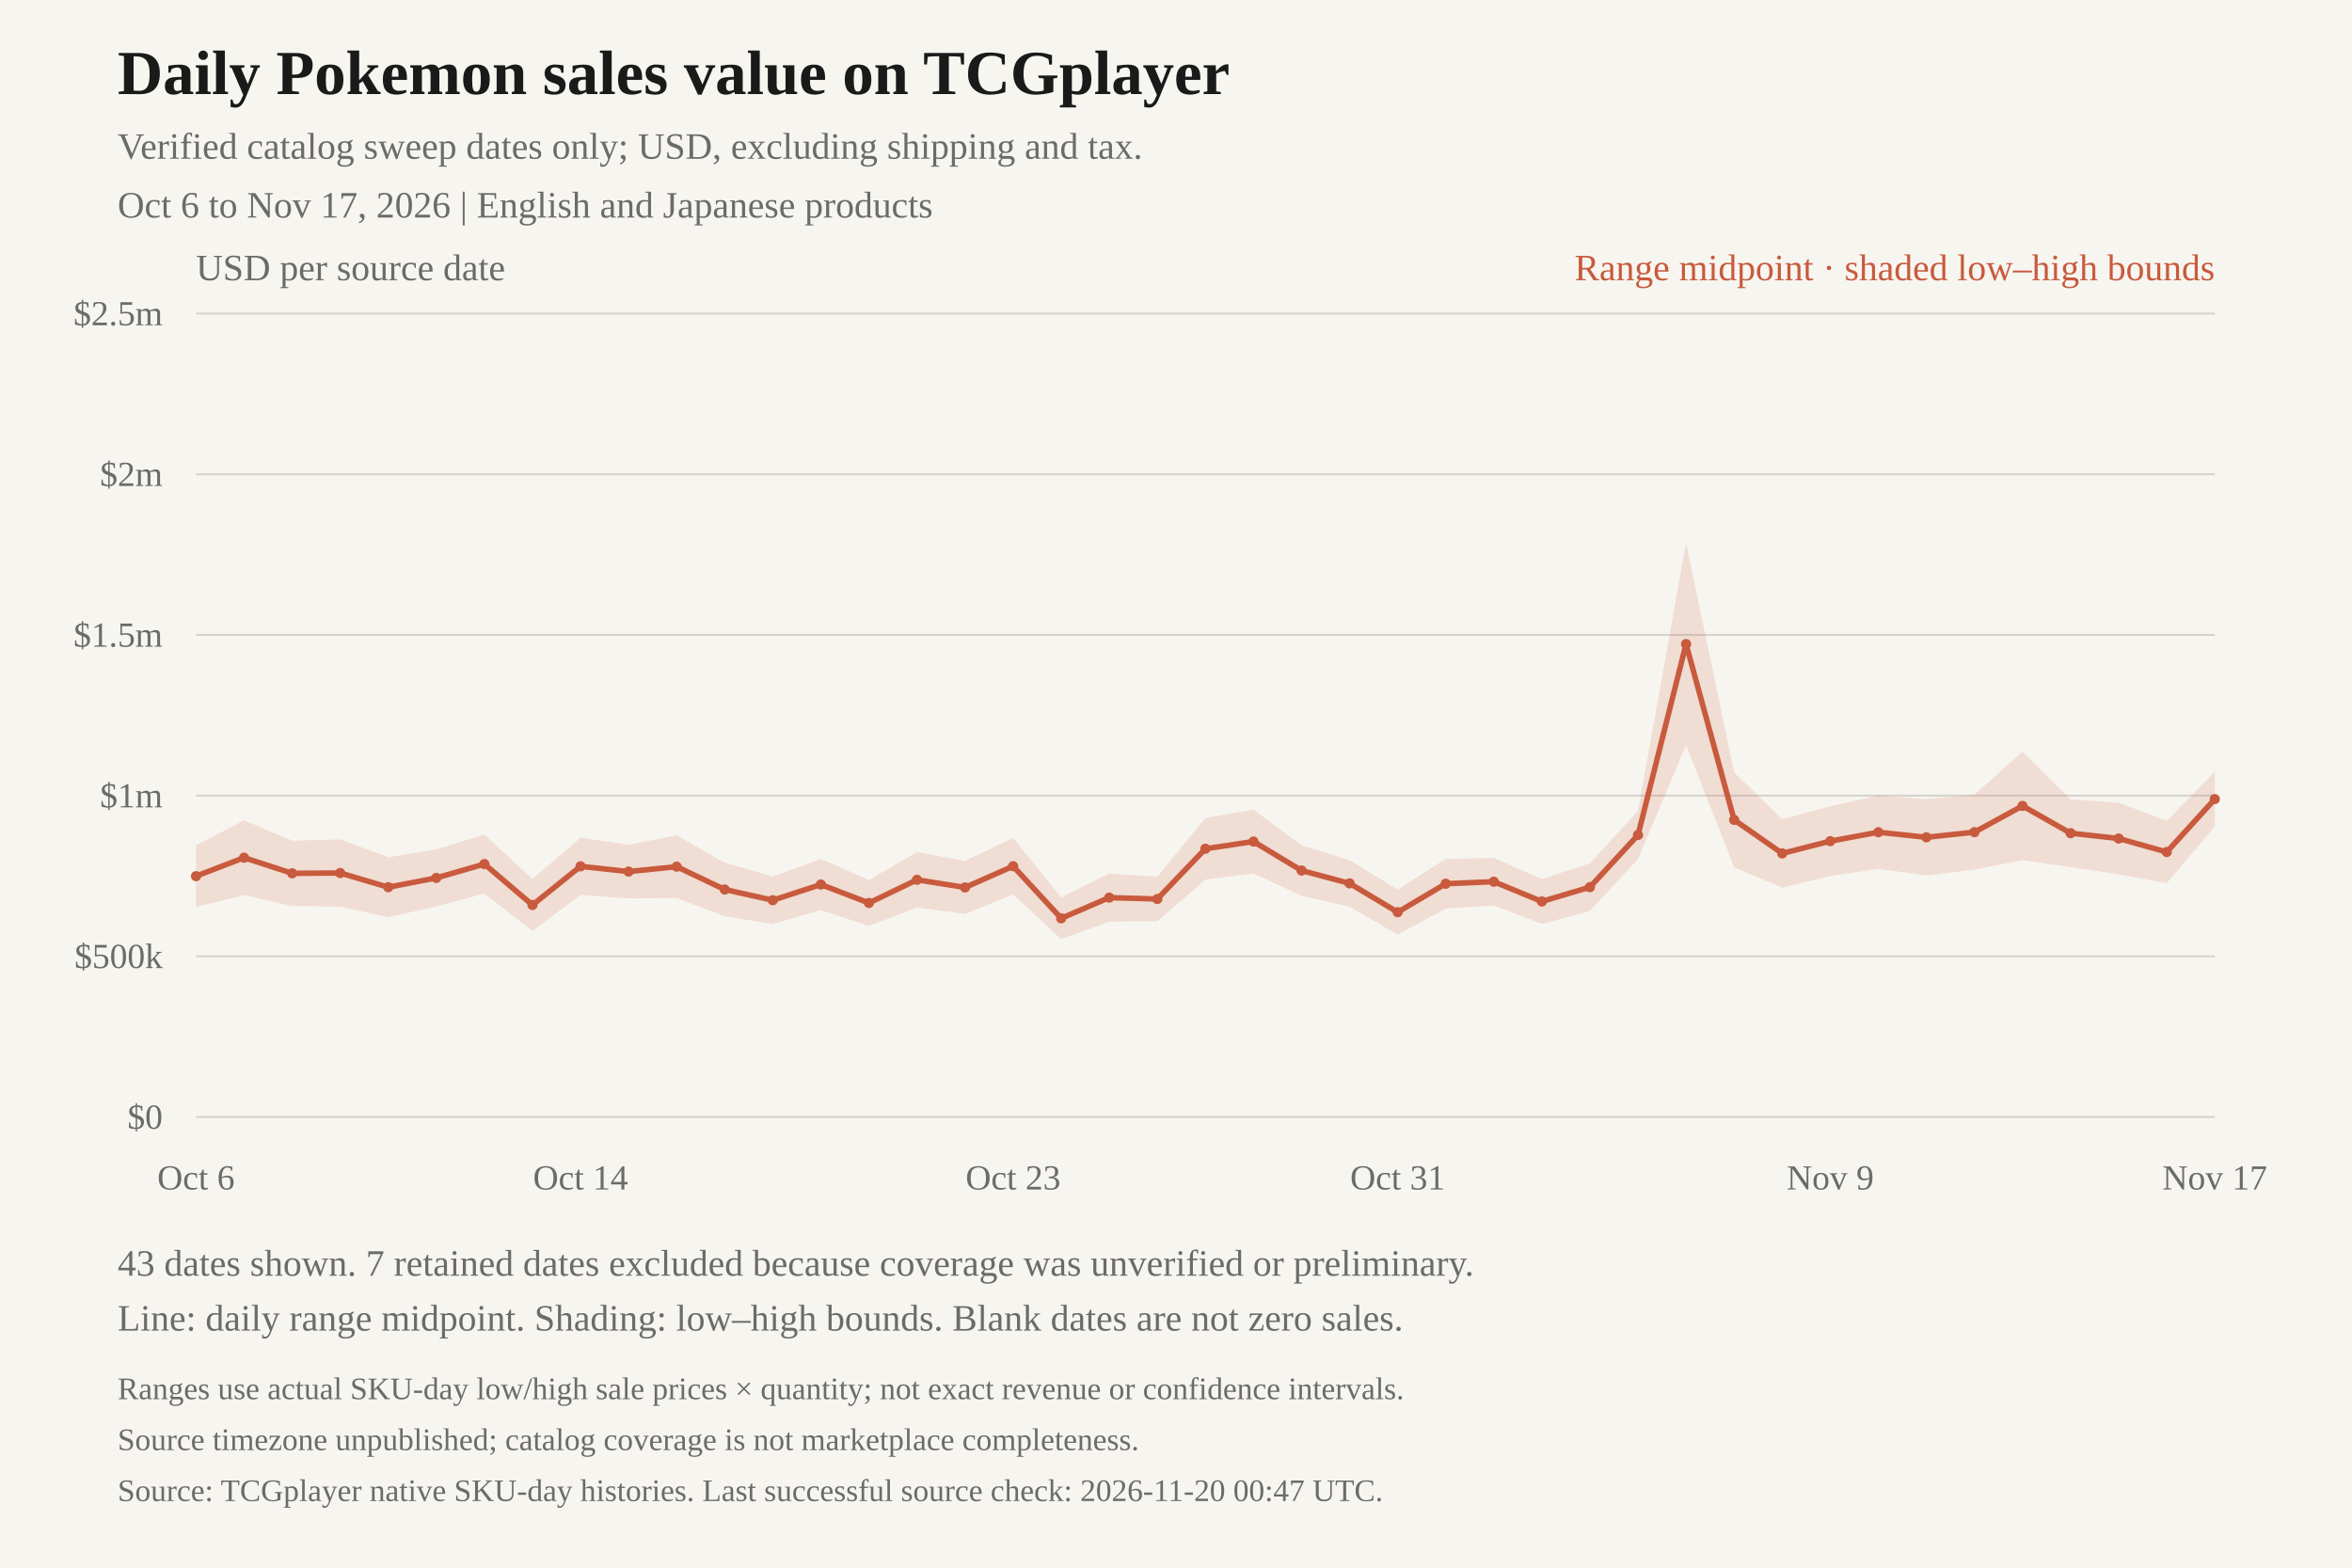
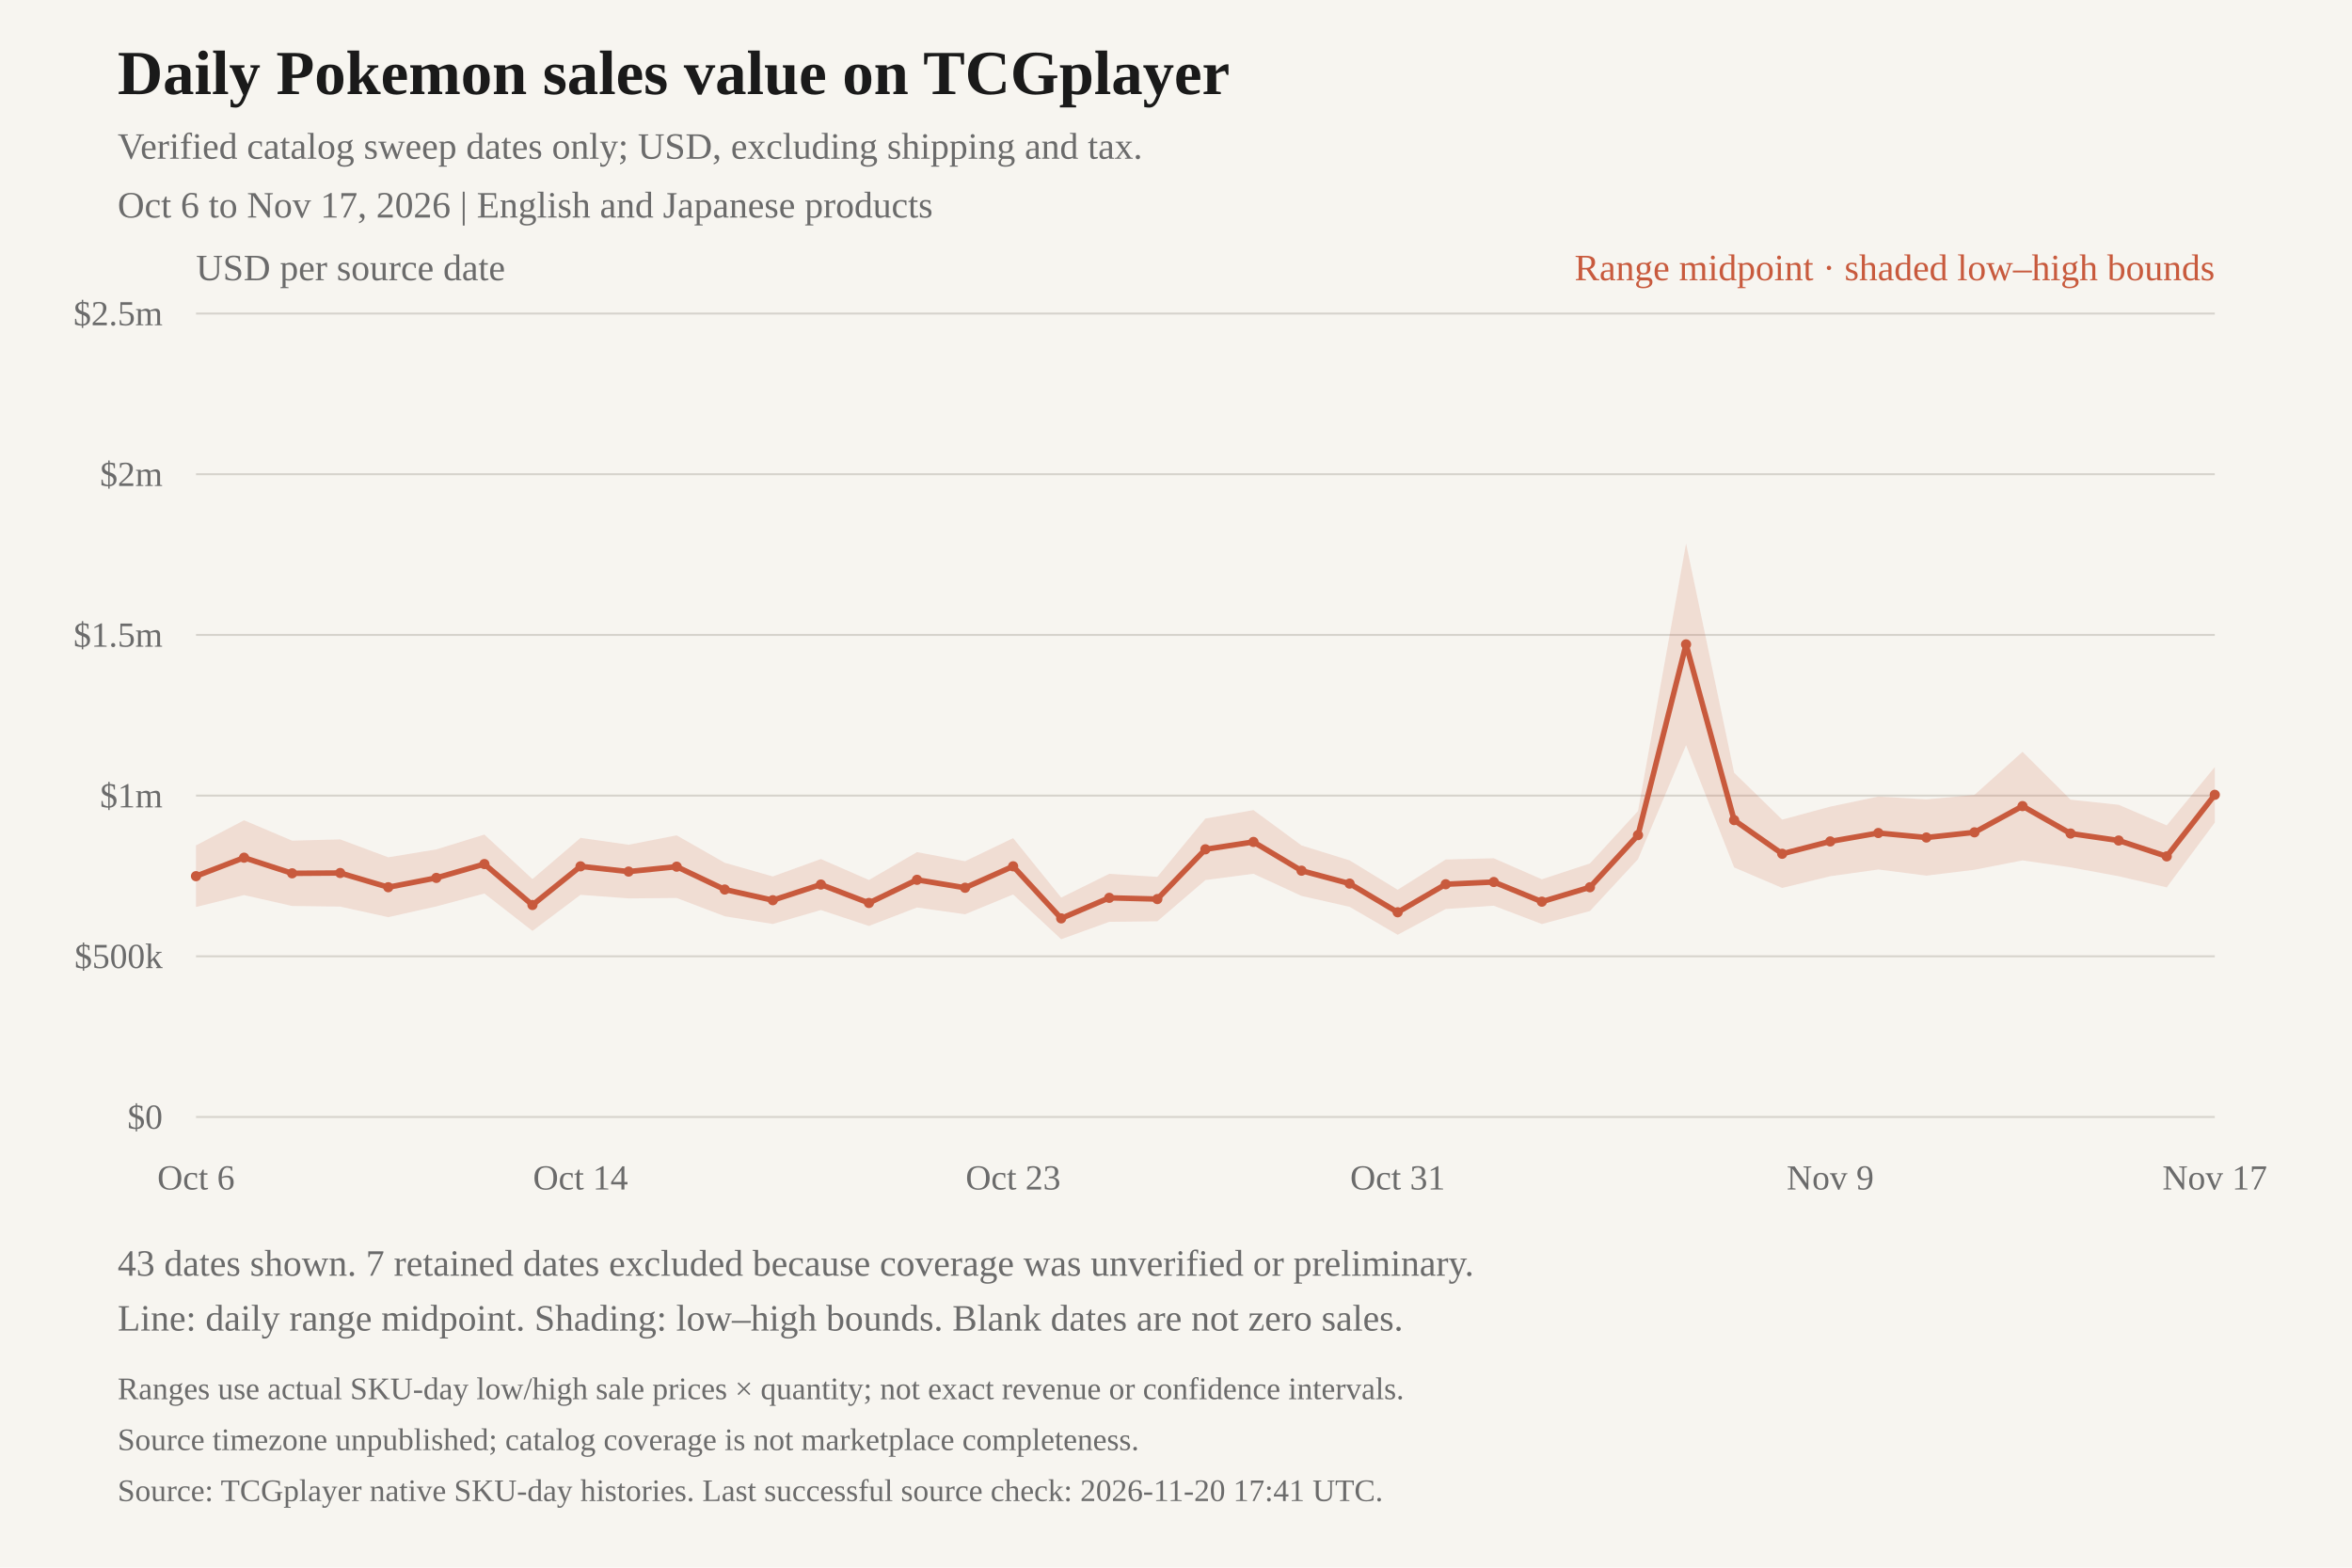
<svg xmlns="http://www.w3.org/2000/svg" width="1200" height="800" viewBox="0 0 1200 800" role="img" aria-labelledby="title description">
  <style>text{font-family:Georgia,"Liberation Serif","Times New Roman",serif;fill:#1A1A1A;font-size:19px}.title{font-size:32px;font-weight:600}.muted,.axis{fill:#6B6B6B}.axis{font-size:18px}.note{font-size:16px;fill:#6B6B6B}.grid{stroke:#D6D3CC;stroke-width:1}</style>
  <rect data-role="background" width="1200" height="800" fill="#F7F5F0" />
  <text x="60" y="48" class="title">Daily Pokemon sales value on TCGplayer</text>
  <text x="60" y="81" class="muted">Verified catalog sweep dates only; USD, excluding shipping and tax.</text>
  <text x="60" y="111" class="muted">Oct 6 to Nov 17, 2026 | English and Japanese products</text>
  <text x="100" y="143" class="muted">USD per source date</text>
  <text x="1130" y="143" text-anchor="end" style="fill:#C85A3D">Range midpoint · shaded low–high bounds</text>
  <path d="M100,570H1130" class="grid" />
  <text x="83" y="576" class="axis" text-anchor="end">$0</text>
  <path d="M100,488H1130" class="grid" />
  <text x="83" y="494" class="axis" text-anchor="end">$500k</text>
  <path d="M100,406H1130" class="grid" />
  <text x="83" y="412" class="axis" text-anchor="end">$1m</text>
  <path d="M100,324H1130" class="grid" />
  <text x="83" y="330" class="axis" text-anchor="end">$1.5m</text>
  <path d="M100,242H1130" class="grid" />
  <text x="83" y="248" class="axis" text-anchor="end">$2m</text>
  <path d="M100,160H1130" class="grid" />
  <text x="83" y="166" class="axis" text-anchor="end">$2.5m</text>
-   <polygon data-series="daily-band" points="100,431.395 124.524,418.596 149.048,428.993 173.571,428.347 198.095,437.483 222.619,433.454 247.143,425.889 271.667,448.6 296.19,427.569 320.714,431.071 345.238,426.287 369.762,440.279 394.286,447.253 418.81,438.369 443.333,449.058 467.857,434.841 492.381,439.328 516.905,427.648 541.429,457.983 565.952,445.797 590.476,447.429 615,417.399 639.524,413.185 664.048,431.35 688.571,438.924 713.095,453.989 737.619,438.316 762.143,437.81 786.667,448.593 811.19,440.553 835.714,413.83 860.238,277.197 884.762,394.199 909.286,418.051 933.81,411.464 958.333,405.984 982.857,407.817 1007.381,405.532 1031.905,383.538 1056.429,407.897 1080.952,409.619 1105.476,418.91 1130,393.857 1130,421.721 1105.476,450.66 1080.952,446.172 1056.429,442.467 1031.905,438.97 1007.381,443.765 982.857,446.754 958.333,443.381 933.81,447.028 909.286,452.942 884.762,442.55 860.238,380.134 835.714,438.392 811.19,464.86 786.667,471.461 762.143,462.064 737.619,463.61 713.095,476.98 688.571,462.651 664.048,457.115 639.524,445.703 615,448.836 590.476,470.114 565.952,470.31 541.429,479.247 516.905,456.406 492.381,466.416 467.857,463.09 443.333,472.524 418.81,464.4 394.286,471.512 369.762,467.575 345.238,458.248 320.714,458.461 296.19,456.626 271.667,475.046 247.143,455.971 222.619,462.546 198.095,468.031 173.571,462.639 149.048,462.325 124.524,456.767 100,462.839" fill="#C85A3D" fill-opacity="0.16" />
-   <polyline data-series="daily-midpoint" points="100,447.117 124.524,437.682 149.048,445.659 173.571,445.493 198.095,452.757 222.619,448 247.143,440.93 271.667,461.823 296.19,442.097 320.714,444.766 345.238,442.267 369.762,453.927 394.286,459.382 418.81,451.384 443.333,460.791 467.857,448.965 492.381,452.872 516.905,442.027 541.429,468.615 565.952,458.053 590.476,458.771 615,433.117 639.524,429.444 664.048,444.233 688.571,450.787 713.095,465.485 737.619,450.963 762.143,449.937 786.667,460.027 811.19,452.707 835.714,426.111 860.238,328.666 884.762,418.375 909.286,435.497 933.81,429.246 958.333,424.682 982.857,427.285 1007.381,424.648 1031.905,411.254 1056.429,425.182 1080.952,427.896 1105.476,434.785 1130,407.789" fill="none" stroke="#C85A3D" stroke-width="2.8" stroke-linejoin="round" stroke-linecap="round" />
+   <polygon data-series="daily-band" points="100,431.395 124.524,418.596 149.048,428.993 173.571,428.347 198.095,437.483 222.619,433.454 247.143,425.889 271.667,448.6 296.19,427.569 320.714,431.071 345.238,426.287 369.762,440.279 394.286,447.253 418.81,438.369 443.333,449.058 467.857,434.841 492.381,439.491 516.905,427.708 541.429,458.037 565.952,445.919 590.476,447.464 615,417.706 639.524,413.403 664.048,431.44 688.571,439.049 713.095,454.053 737.619,438.603 762.143,437.98 786.667,448.71 811.19,440.625 835.714,413.893 860.238,277.365 884.762,394.348 909.286,418.253 933.81,411.628 958.333,406.485 982.857,407.93 1007.381,405.637 1031.905,383.66 1056.429,408.085 1080.952,410.695 1105.476,421.199 1130,391.432 1130,419.756 1105.476,452.832 1080.952,447.146 1056.429,442.619 1031.905,439.054 1007.381,443.846 982.857,446.842 958.333,443.703 933.81,447.142 909.286,453.122 884.762,442.657 860.238,380.284 835.714,438.44 811.19,464.908 786.667,471.543 762.143,462.196 737.619,463.865 713.095,477.02 688.571,462.749 664.048,457.195 639.524,445.889 615,449.108 590.476,470.139 565.952,470.421 541.429,479.286 516.905,456.458 492.381,466.565 467.857,463.09 443.333,472.524 418.81,464.4 394.286,471.512 369.762,467.575 345.238,458.248 320.714,458.461 296.19,456.626 271.667,475.046 247.143,455.971 222.619,462.546 198.095,468.031 173.571,462.639 149.048,462.325 124.524,456.767 100,462.839" fill="#C85A3D" fill-opacity="0.16" />
+   <polyline data-series="daily-midpoint" points="100,447.117 124.524,437.682 149.048,445.659 173.571,445.493 198.095,452.757 222.619,448 247.143,440.93 271.667,461.823 296.19,442.097 320.714,444.766 345.238,442.267 369.762,453.927 394.286,459.382 418.81,451.384 443.333,460.791 467.857,448.965 492.381,453.028 516.905,442.083 541.429,468.661 565.952,458.17 590.476,458.801 615,433.407 639.524,429.646 664.048,444.317 688.571,450.899 713.095,465.537 737.619,451.234 762.143,450.088 786.667,460.126 811.19,452.767 835.714,426.166 860.238,328.825 884.762,418.502 909.286,435.688 933.81,429.385 958.333,425.094 982.857,427.386 1007.381,424.741 1031.905,411.357 1056.429,425.352 1080.952,428.92 1105.476,437.016 1130,405.594" fill="none" stroke="#C85A3D" stroke-width="2.8" stroke-linejoin="round" stroke-linecap="round" />
  <circle data-series="daily-observation" cx="100" cy="447.117" r="2.6" fill="#C85A3D" />
  <circle data-series="daily-observation" cx="124.524" cy="437.682" r="2.6" fill="#C85A3D" />
  <circle data-series="daily-observation" cx="149.048" cy="445.659" r="2.6" fill="#C85A3D" />
  <circle data-series="daily-observation" cx="173.571" cy="445.493" r="2.6" fill="#C85A3D" />
  <circle data-series="daily-observation" cx="198.095" cy="452.757" r="2.6" fill="#C85A3D" />
  <circle data-series="daily-observation" cx="222.619" cy="448" r="2.6" fill="#C85A3D" />
  <circle data-series="daily-observation" cx="247.143" cy="440.93" r="2.6" fill="#C85A3D" />
  <circle data-series="daily-observation" cx="271.667" cy="461.823" r="2.6" fill="#C85A3D" />
  <circle data-series="daily-observation" cx="296.19" cy="442.097" r="2.6" fill="#C85A3D" />
  <circle data-series="daily-observation" cx="320.714" cy="444.766" r="2.6" fill="#C85A3D" />
  <circle data-series="daily-observation" cx="345.238" cy="442.267" r="2.6" fill="#C85A3D" />
  <circle data-series="daily-observation" cx="369.762" cy="453.927" r="2.6" fill="#C85A3D" />
  <circle data-series="daily-observation" cx="394.286" cy="459.382" r="2.6" fill="#C85A3D" />
  <circle data-series="daily-observation" cx="418.81" cy="451.384" r="2.6" fill="#C85A3D" />
  <circle data-series="daily-observation" cx="443.333" cy="460.791" r="2.6" fill="#C85A3D" />
  <circle data-series="daily-observation" cx="467.857" cy="448.965" r="2.6" fill="#C85A3D" />
-   <circle data-series="daily-observation" cx="492.381" cy="452.872" r="2.6" fill="#C85A3D" />
-   <circle data-series="daily-observation" cx="516.905" cy="442.027" r="2.6" fill="#C85A3D" />
-   <circle data-series="daily-observation" cx="541.429" cy="468.615" r="2.6" fill="#C85A3D" />
-   <circle data-series="daily-observation" cx="565.952" cy="458.053" r="2.6" fill="#C85A3D" />
-   <circle data-series="daily-observation" cx="590.476" cy="458.771" r="2.6" fill="#C85A3D" />
-   <circle data-series="daily-observation" cx="615" cy="433.117" r="2.6" fill="#C85A3D" />
-   <circle data-series="daily-observation" cx="639.524" cy="429.444" r="2.6" fill="#C85A3D" />
-   <circle data-series="daily-observation" cx="664.048" cy="444.233" r="2.6" fill="#C85A3D" />
-   <circle data-series="daily-observation" cx="688.571" cy="450.787" r="2.6" fill="#C85A3D" />
-   <circle data-series="daily-observation" cx="713.095" cy="465.485" r="2.6" fill="#C85A3D" />
-   <circle data-series="daily-observation" cx="737.619" cy="450.963" r="2.6" fill="#C85A3D" />
-   <circle data-series="daily-observation" cx="762.143" cy="449.937" r="2.6" fill="#C85A3D" />
-   <circle data-series="daily-observation" cx="786.667" cy="460.027" r="2.6" fill="#C85A3D" />
-   <circle data-series="daily-observation" cx="811.19" cy="452.707" r="2.6" fill="#C85A3D" />
-   <circle data-series="daily-observation" cx="835.714" cy="426.111" r="2.6" fill="#C85A3D" />
-   <circle data-series="daily-observation" cx="860.238" cy="328.666" r="2.6" fill="#C85A3D" />
-   <circle data-series="daily-observation" cx="884.762" cy="418.375" r="2.6" fill="#C85A3D" />
-   <circle data-series="daily-observation" cx="909.286" cy="435.497" r="2.6" fill="#C85A3D" />
-   <circle data-series="daily-observation" cx="933.81" cy="429.246" r="2.6" fill="#C85A3D" />
-   <circle data-series="daily-observation" cx="958.333" cy="424.682" r="2.6" fill="#C85A3D" />
-   <circle data-series="daily-observation" cx="982.857" cy="427.285" r="2.6" fill="#C85A3D" />
-   <circle data-series="daily-observation" cx="1007.381" cy="424.648" r="2.6" fill="#C85A3D" />
-   <circle data-series="daily-observation" cx="1031.905" cy="411.254" r="2.6" fill="#C85A3D" />
-   <circle data-series="daily-observation" cx="1056.429" cy="425.182" r="2.6" fill="#C85A3D" />
-   <circle data-series="daily-observation" cx="1080.952" cy="427.896" r="2.6" fill="#C85A3D" />
-   <circle data-series="daily-observation" cx="1105.476" cy="434.785" r="2.6" fill="#C85A3D" />
-   <circle data-series="daily-observation" cx="1130" cy="407.789" r="2.6" fill="#C85A3D" />
+   <circle data-series="daily-observation" cx="492.381" cy="453.028" r="2.6" fill="#C85A3D" />
+   <circle data-series="daily-observation" cx="516.905" cy="442.083" r="2.6" fill="#C85A3D" />
+   <circle data-series="daily-observation" cx="541.429" cy="468.661" r="2.6" fill="#C85A3D" />
+   <circle data-series="daily-observation" cx="565.952" cy="458.17" r="2.6" fill="#C85A3D" />
+   <circle data-series="daily-observation" cx="590.476" cy="458.801" r="2.6" fill="#C85A3D" />
+   <circle data-series="daily-observation" cx="615" cy="433.407" r="2.6" fill="#C85A3D" />
+   <circle data-series="daily-observation" cx="639.524" cy="429.646" r="2.6" fill="#C85A3D" />
+   <circle data-series="daily-observation" cx="664.048" cy="444.317" r="2.6" fill="#C85A3D" />
+   <circle data-series="daily-observation" cx="688.571" cy="450.899" r="2.6" fill="#C85A3D" />
+   <circle data-series="daily-observation" cx="713.095" cy="465.537" r="2.6" fill="#C85A3D" />
+   <circle data-series="daily-observation" cx="737.619" cy="451.234" r="2.6" fill="#C85A3D" />
+   <circle data-series="daily-observation" cx="762.143" cy="450.088" r="2.6" fill="#C85A3D" />
+   <circle data-series="daily-observation" cx="786.667" cy="460.126" r="2.6" fill="#C85A3D" />
+   <circle data-series="daily-observation" cx="811.19" cy="452.767" r="2.6" fill="#C85A3D" />
+   <circle data-series="daily-observation" cx="835.714" cy="426.166" r="2.6" fill="#C85A3D" />
+   <circle data-series="daily-observation" cx="860.238" cy="328.825" r="2.6" fill="#C85A3D" />
+   <circle data-series="daily-observation" cx="884.762" cy="418.502" r="2.6" fill="#C85A3D" />
+   <circle data-series="daily-observation" cx="909.286" cy="435.688" r="2.6" fill="#C85A3D" />
+   <circle data-series="daily-observation" cx="933.81" cy="429.385" r="2.6" fill="#C85A3D" />
+   <circle data-series="daily-observation" cx="958.333" cy="425.094" r="2.6" fill="#C85A3D" />
+   <circle data-series="daily-observation" cx="982.857" cy="427.386" r="2.6" fill="#C85A3D" />
+   <circle data-series="daily-observation" cx="1007.381" cy="424.741" r="2.6" fill="#C85A3D" />
+   <circle data-series="daily-observation" cx="1031.905" cy="411.357" r="2.6" fill="#C85A3D" />
+   <circle data-series="daily-observation" cx="1056.429" cy="425.352" r="2.6" fill="#C85A3D" />
+   <circle data-series="daily-observation" cx="1080.952" cy="428.92" r="2.6" fill="#C85A3D" />
+   <circle data-series="daily-observation" cx="1105.476" cy="437.016" r="2.6" fill="#C85A3D" />
+   <circle data-series="daily-observation" cx="1130" cy="405.594" r="2.6" fill="#C85A3D" />
  <text x="100" y="607" class="axis" text-anchor="middle">Oct 6</text>
  <text x="296.19" y="607" class="axis" text-anchor="middle">Oct 14</text>
  <text x="516.905" y="607" class="axis" text-anchor="middle">Oct 23</text>
  <text x="713.095" y="607" class="axis" text-anchor="middle">Oct 31</text>
  <text x="933.81" y="607" class="axis" text-anchor="middle">Nov 9</text>
  <text x="1130" y="607" class="axis" text-anchor="middle">Nov 17</text>
  <text x="60" y="651" class="muted">43 dates shown. 7 retained dates excluded because coverage was unverified or preliminary.</text>
  <text x="60" y="679" class="muted">Line: daily range midpoint. Shading: low–high bounds. Blank dates are not zero sales.</text>
  <text x="60" y="714" class="note">Ranges use actual SKU-day low/high sale prices × quantity; not exact revenue or confidence intervals.</text>
  <text x="60" y="740" class="note">Source timezone unpublished; catalog coverage is not marketplace completeness.</text>
-   <text x="60" y="766" class="note">Source: TCGplayer native SKU-day histories. Last successful source check: 2026-11-20 00:47 UTC.</text>
+   <text x="60" y="766" class="note">Source: TCGplayer native SKU-day histories. Last successful source check: 2026-11-20 17:41 UTC.</text>
</svg>
